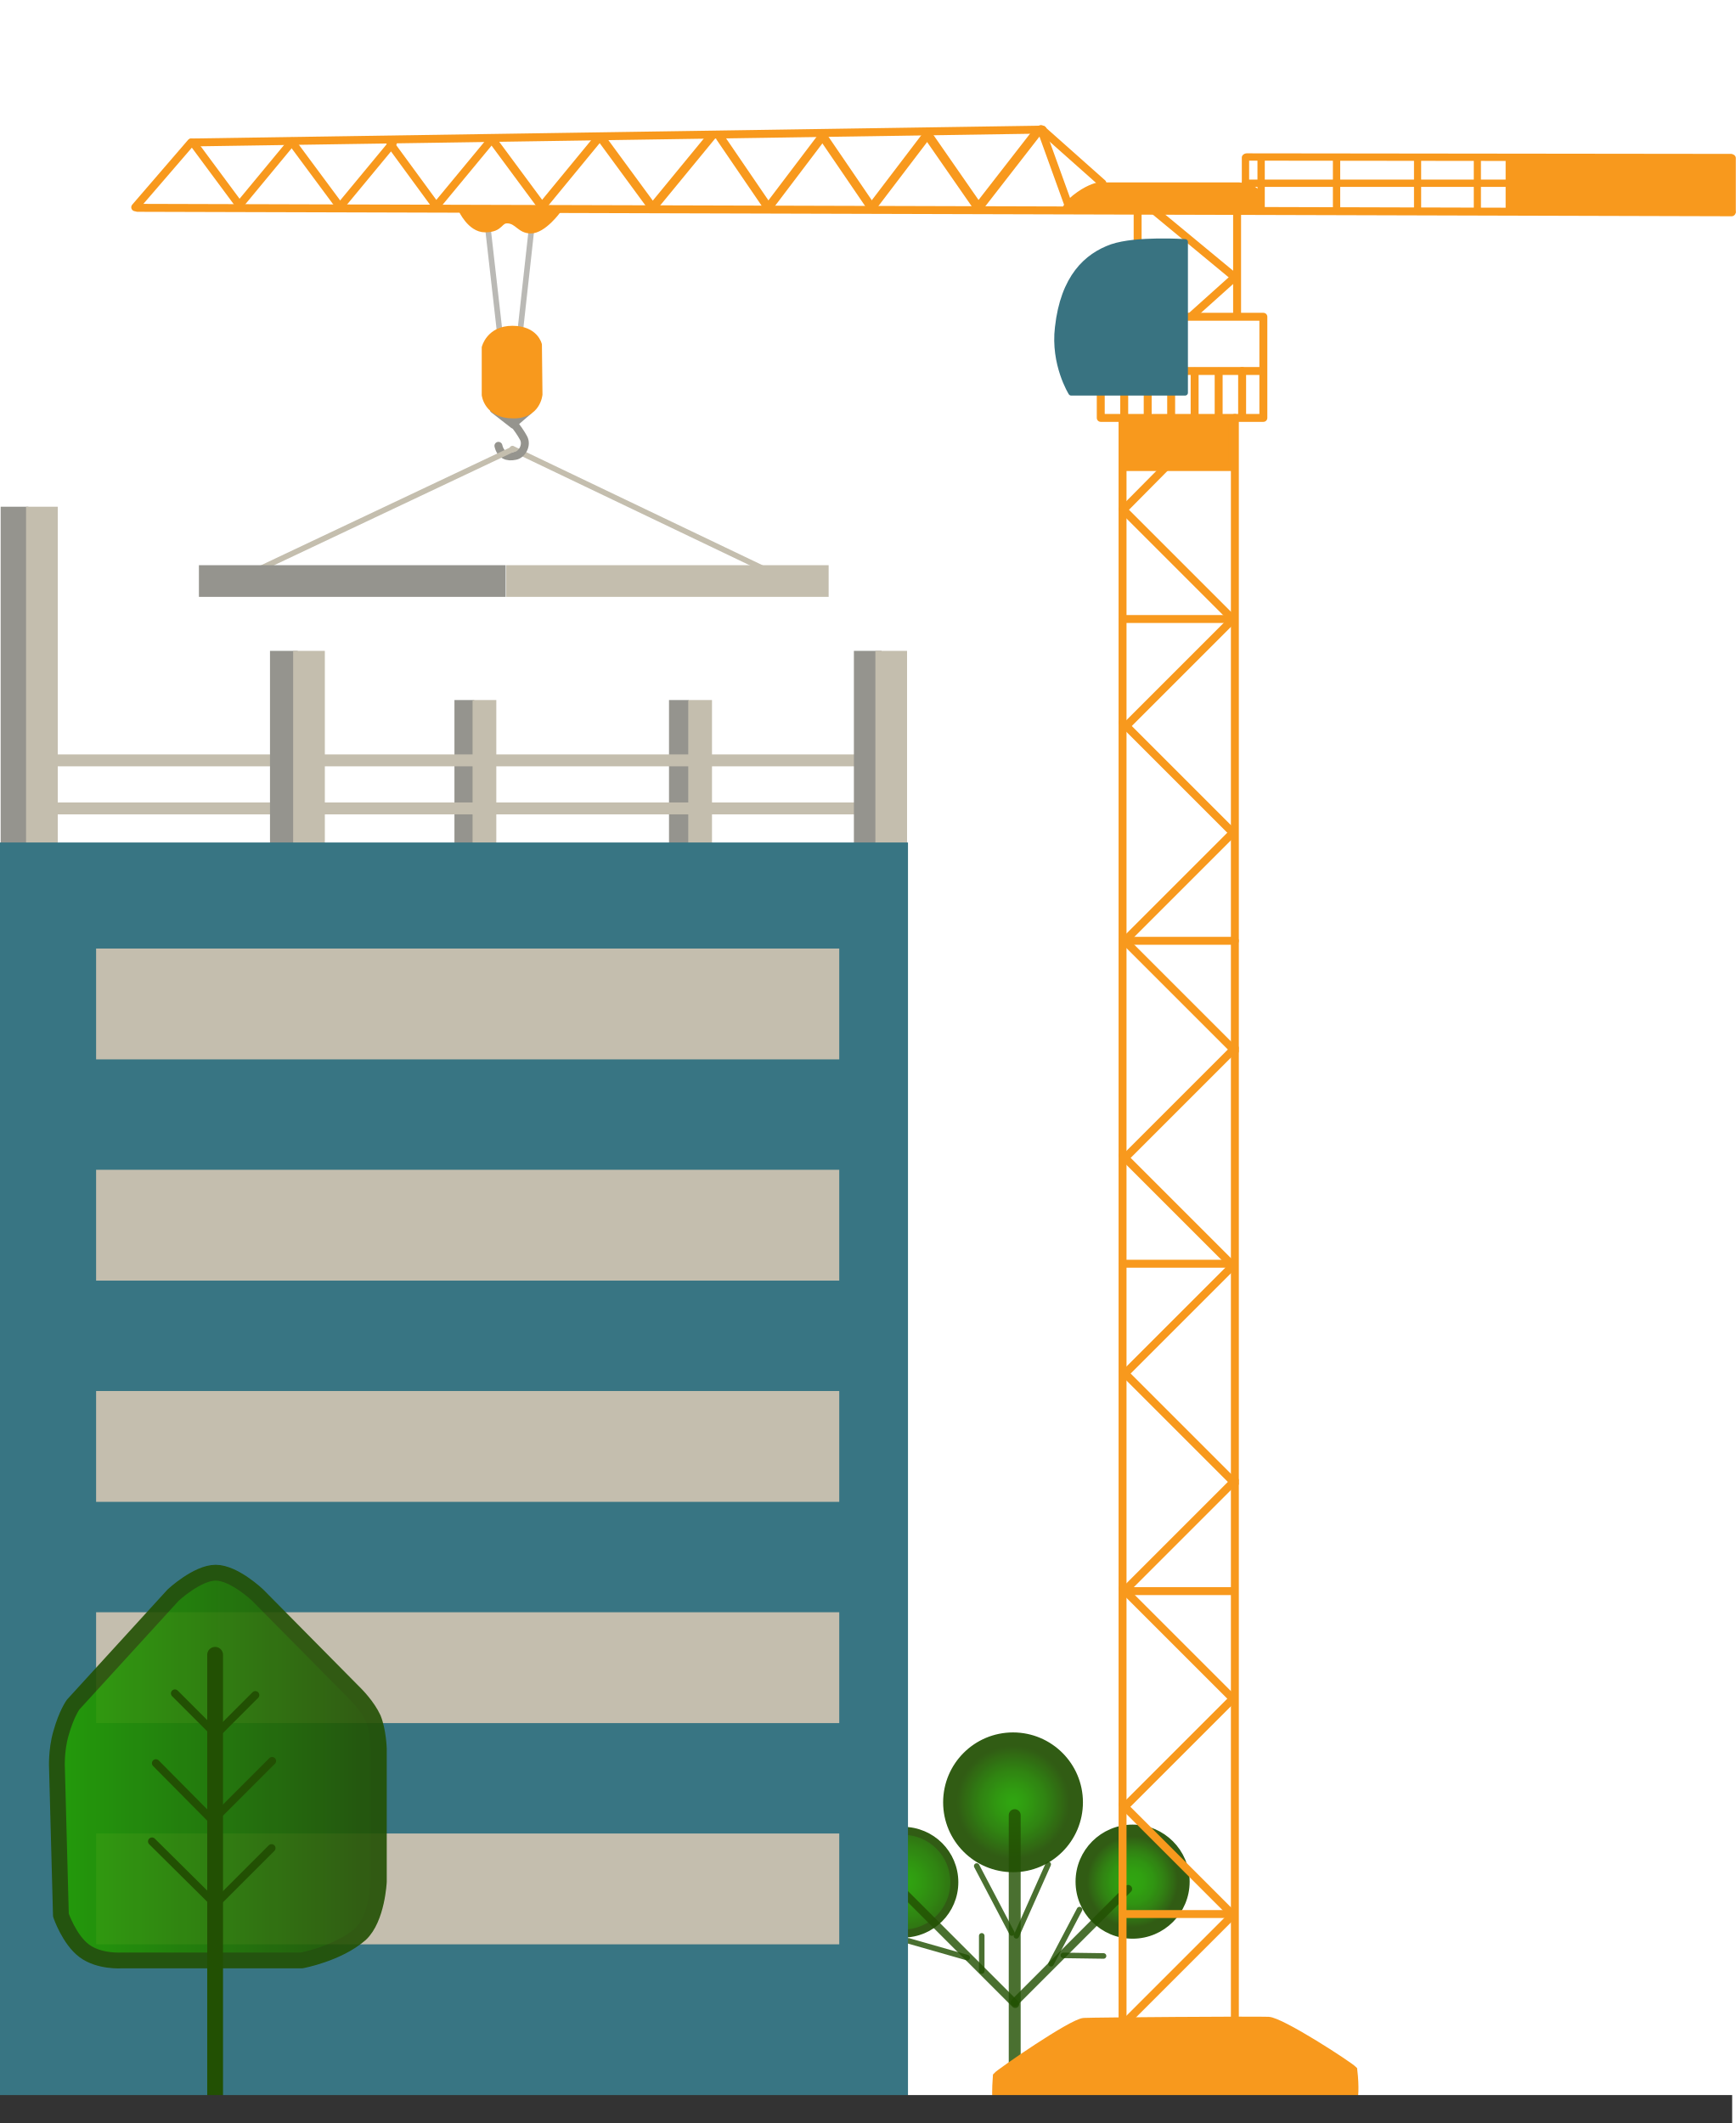
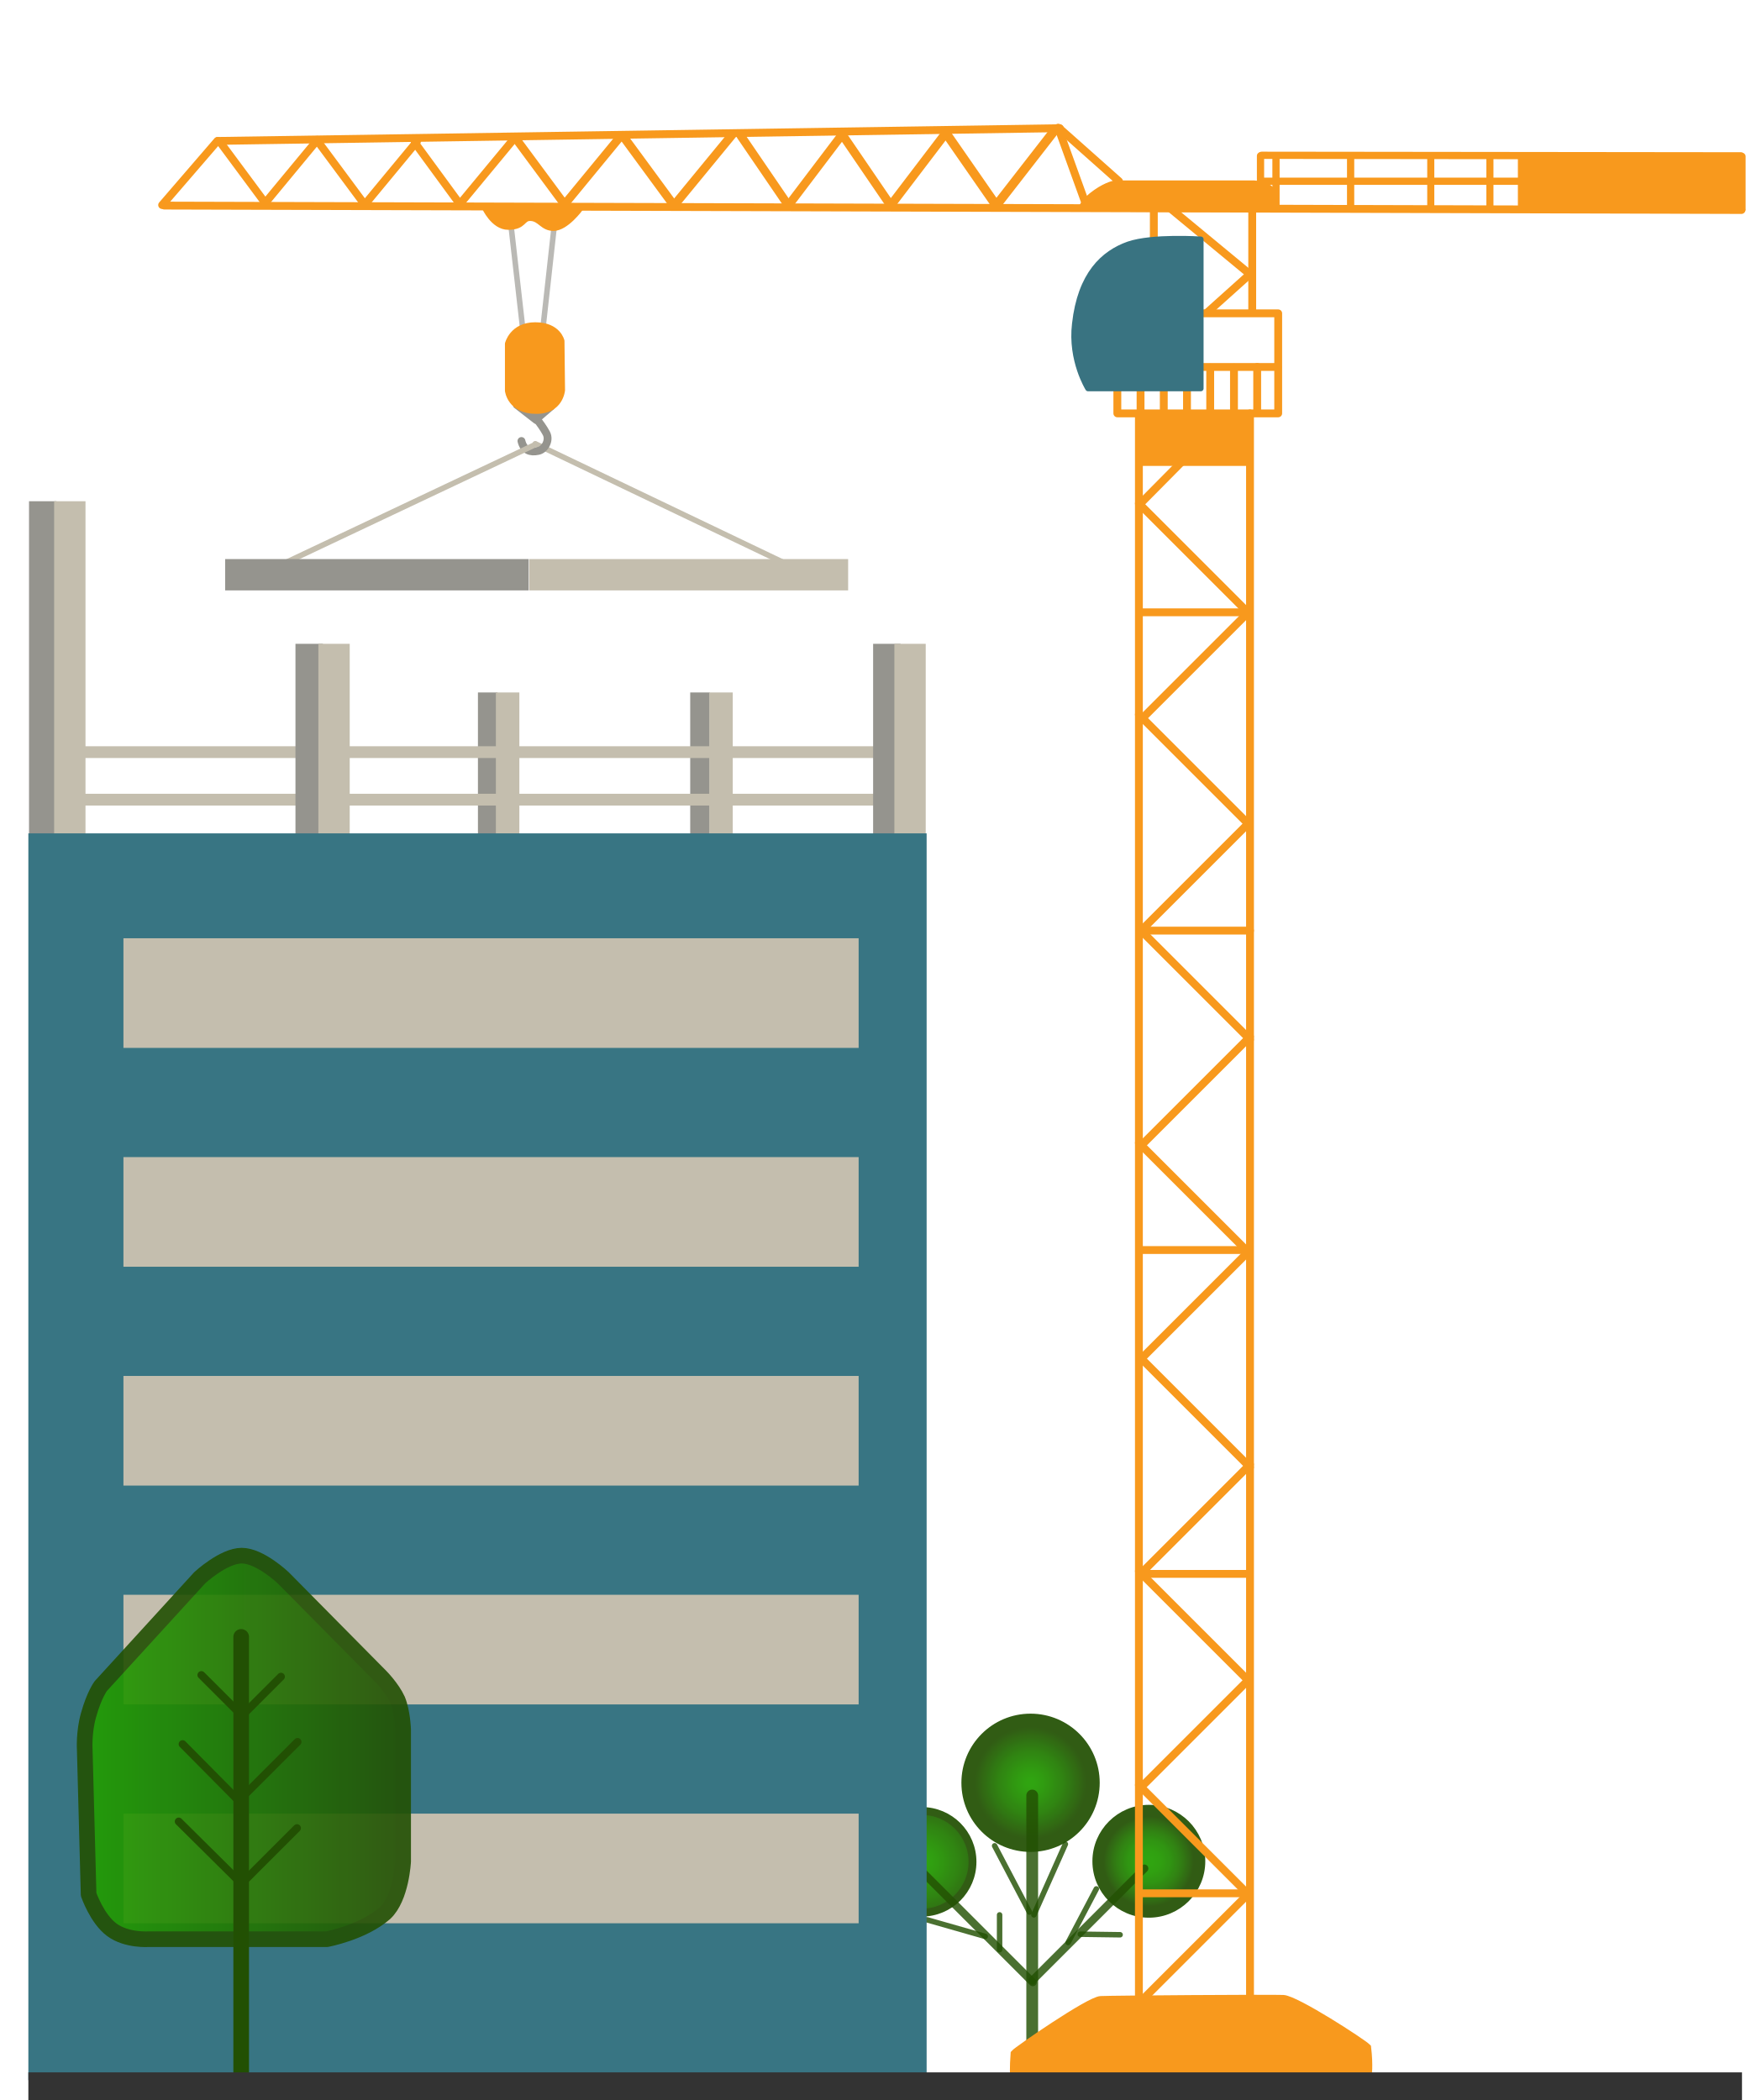
- <svg xmlns="http://www.w3.org/2000/svg" xmlns:xlink="http://www.w3.org/1999/xlink" id="Layer_2" viewBox="0 0 310.66 380">
+ <svg xmlns="http://www.w3.org/2000/svg" xmlns:xlink="http://www.w3.org/1999/xlink" id="Layer_2" data-name="Layer 2" viewBox="0 0 315.78 380">
  <defs>
-     <radialGradient id="radial-gradient" cx="181.3" cy="-184.6" fx="181.3" fy="-184.6" r="11.78" gradientTransform="translate(0 138) scale(1 -1)" gradientUnits="userSpaceOnUse">
+     <style>
+       .cls-1 {
+         stroke-width: 4.96px;
+       }
+ 
+       .cls-1, .cls-2, .cls-3, .cls-4, .cls-5, .cls-6, .cls-7, .cls-8, .cls-9, .cls-10, .cls-11, .cls-12, .cls-13, .cls-14, .cls-15, .cls-16, .cls-17, .cls-18, .cls-19, .cls-20, .cls-21, .cls-22 {
+         stroke-miterlimit: 10;
+       }
+ 
+       .cls-1, .cls-2, .cls-3, .cls-4, .cls-5, .cls-6, .cls-23, .cls-24, .cls-25, .cls-26, .cls-10, .cls-11, .cls-12, .cls-13, .cls-14, .cls-15, .cls-16, .cls-17, .cls-18, .cls-19, .cls-20, .cls-21, .cls-27, .cls-22 {
+         fill: none;
+       }
+ 
+       .cls-1, .cls-2, .cls-4, .cls-24, .cls-28, .cls-20 {
+         stroke: #95948e;
+       }
+ 
+       .cls-2, .cls-22 {
+         stroke-width: 5.67px;
+       }
+ 
+       .cls-3, .cls-29, .cls-30, .cls-31, .cls-6, .cls-7, .cls-8, .cls-9, .cls-23, .cls-24, .cls-25, .cls-26, .cls-32, .cls-11, .cls-12, .cls-13, .cls-14, .cls-15, .cls-16, .cls-17, .cls-18, .cls-33, .cls-28, .cls-19, .cls-20, .cls-27, .cls-34, .cls-35 {
+         stroke-linecap: round;
+       }
+ 
+       .cls-3, .cls-29, .cls-9, .cls-23, .cls-26, .cls-11, .cls-20, .cls-34, .cls-35 {
+         stroke-width: 1.42px;
+       }
+ 
+       .cls-3, .cls-29, .cls-25, .cls-26, .cls-32, .cls-19, .cls-27, .cls-34, .cls-35 {
+         stroke: #225003;
+       }
+ 
+       .cls-4 {
+         stroke-width: 3.54px;
+       }
+ 
+       .cls-36 {
+         opacity: .91;
+       }
+ 
+       .cls-36, .cls-29, .cls-25, .cls-26, .cls-27, .cls-34, .cls-35 {
+         isolation: isolate;
+       }
+ 
+       .cls-5, .cls-6, .cls-10, .cls-21, .cls-22 {
+         stroke: #c4beae;
+       }
+ 
+       .cls-5, .cls-27 {
+         stroke-width: 2.13px;
+       }
+ 
+       .cls-29 {
+         fill: url(#radial-gradient);
+       }
+ 
+       .cls-29, .cls-30, .cls-31, .cls-23, .cls-24, .cls-25, .cls-26, .cls-32, .cls-33, .cls-28, .cls-27, .cls-34, .cls-35 {
+         stroke-linejoin: round;
+       }
+ 
+       .cls-29, .cls-34, .cls-35 {
+         opacity: .93;
+       }
+ 
+       .cls-30 {
+         stroke-width: .97px;
+       }
+ 
+       .cls-30, .cls-31, .cls-7, .cls-8, .cls-9 {
+         fill: #f8991d;
+       }
+ 
+       .cls-30, .cls-31, .cls-7, .cls-8, .cls-9, .cls-23, .cls-11, .cls-12, .cls-13, .cls-14, .cls-15, .cls-16, .cls-17, .cls-18 {
+         stroke: #f8991d;
+       }
+ 
+       .cls-31 {
+         stroke-width: .97px;
+       }
+ 
+       .cls-7, .cls-18 {
+         stroke-width: 1.31px;
+       }
+ 
+       .cls-8, .cls-17 {
+         stroke-width: 1.28px;
+       }
+ 
+       .cls-37 {
+         fill: #387583;
+       }
+ 
+       .cls-25 {
+         stroke-width: .99px;
+       }
+ 
+       .cls-25, .cls-26, .cls-27 {
+         opacity: .82;
+       }
+ 
+       .cls-10 {
+         stroke-width: 19.84px;
+       }
+ 
+       .cls-32 {
+         fill: url(#linear-gradient);
+       }
+ 
+       .cls-32, .cls-19 {
+         stroke-width: 2.83px;
+       }
+ 
+       .cls-12 {
+         stroke-width: 1.51px;
+       }
+ 
+       .cls-13 {
+         stroke-width: 1.54px;
+       }
+ 
+       .cls-14 {
+         stroke-width: 1.57px;
+       }
+ 
+       .cls-15 {
+         stroke-width: 1.57px;
+       }
+ 
+       .cls-16 {
+         stroke-width: 1.65px;
+       }
+ 
+       .cls-38 {
+         opacity: .65;
+       }
+ 
+       .cls-33 {
+         fill: #397381;
+         stroke: #397381;
+       }
+ 
+       .cls-28 {
+         fill: #95948e;
+       }
+ 
+       .cls-39 {
+         fill: #333;
+       }
+ 
+       .cls-21 {
+         stroke-width: 4.25px;
+       }
+ 
+       .cls-34 {
+         fill: url(#radial-gradient-3);
+       }
+ 
+       .cls-35 {
+         fill: url(#radial-gradient-2);
+       }
+     </style>
+     <radialGradient id="radial-gradient" cx="186.43" cy="-184.6" fx="186.43" fy="-184.6" r="11.78" gradientTransform="translate(0 138) scale(1 -1)" gradientUnits="userSpaceOnUse">
      <stop offset=".04" stop-color="#219e00" />
      <stop offset=".21" stop-color="#219400" />
      <stop offset=".5" stop-color="#217a01" />
      <stop offset=".86" stop-color="#225003" />
    </radialGradient>
-     <radialGradient id="radial-gradient-2" cx="202.67" cy="-198.84" fx="202.67" fy="-198.84" r="9.5" gradientTransform="translate(0 138) scale(1 -1)" gradientUnits="userSpaceOnUse">
+     <radialGradient id="radial-gradient-2" cx="207.79" cy="-198.84" fx="207.79" fy="-198.84" r="9.5" gradientTransform="translate(0 138) scale(1 -1)" gradientUnits="userSpaceOnUse">
      <stop offset=".04" stop-color="#219e00" />
      <stop offset=".22" stop-color="#219900" />
      <stop offset=".41" stop-color="#218c01" />
      <stop offset=".61" stop-color="#227602" />
      <stop offset=".82" stop-color="#225703" />
      <stop offset=".86" stop-color="#225003" />
    </radialGradient>
-     <radialGradient id="radial-gradient-3" cx="161.63" cy="-198.92" fx="161.63" fy="-198.92" r="13.45" xlink:href="#radial-gradient" />
-     <linearGradient id="linear-gradient" x1="10.18" y1="556.21" x2="67.8" y2="556.21" gradientTransform="translate(0 -240)" gradientUnits="userSpaceOnUse">
+     <radialGradient id="radial-gradient-3" cx="166.76" cy="-198.92" fx="166.76" fy="-198.92" r="13.45" xlink:href="#radial-gradient" />
+     <linearGradient id="linear-gradient" x1="15.31" y1="556.21" x2="72.93" y2="556.21" gradientTransform="translate(0 -240)" gradientUnits="userSpaceOnUse">
      <stop offset="0" stop-color="#219e00" />
      <stop offset="1" stop-color="#225003" />
    </linearGradient>
  </defs>
-   <g id="Layer_1-2">
-     <g id="arch-eng">
-       <g id="Tree_3">
-         <circle cx="181.3" cy="322.6" r="11.8" style="fill:url(#radial-gradient); isolation:isolate; opacity:.93; stroke:#225003; stroke-linecap:round; stroke-linejoin:round; stroke-width:1.42px;" />
-         <circle cx="202.7" cy="336.8" r="9.5" style="fill:url(#radial-gradient-2); isolation:isolate; opacity:.93; stroke:#225003; stroke-linecap:round; stroke-linejoin:round; stroke-width:1.42px;" />
-         <circle cx="161.6" cy="336.9" r="9.2" style="fill:url(#radial-gradient-3); isolation:isolate; opacity:.93; stroke:#225003; stroke-linecap:round; stroke-linejoin:round; stroke-width:1.42px;" />
-         <line x1="181.6" y1="324.9" x2="181.6" y2="376.6" style="fill:none; isolation:isolate; opacity:.82; stroke:#225003; stroke-linecap:round; stroke-linejoin:round; stroke-width:2.13px;" />
-         <line x1="181.6" y1="358.4" x2="201.9" y2="338.1" style="fill:none; isolation:isolate; opacity:.82; stroke:#225003; stroke-linecap:round; stroke-linejoin:round; stroke-width:1.42px;" />
-         <line x1="162" y1="339" x2="181.7" y2="358.7" style="fill:none; isolation:isolate; opacity:.82; stroke:#225003; stroke-linecap:round; stroke-linejoin:round; stroke-width:1.42px;" />
-         <line x1="187.6" y1="333.7" x2="181.9" y2="346.5" style="fill:none; isolation:isolate; opacity:.82; stroke:#225003; stroke-linecap:round; stroke-linejoin:round; stroke-width:.99px;" />
-         <line x1="174.8" y1="334" x2="181.1" y2="346" style="fill:none; isolation:isolate; opacity:.82; stroke:#225003; stroke-linecap:round; stroke-linejoin:round; stroke-width:.99px;" />
-         <line x1="175.7" y1="346.5" x2="175.7" y2="352.8" style="fill:none; isolation:isolate; opacity:.82; stroke:#225003; stroke-linecap:round; stroke-linejoin:round; stroke-width:.99px;" />
-         <line x1="162.6" y1="347.4" x2="173.1" y2="350.4" style="fill:none; isolation:isolate; opacity:.82; stroke:#225003; stroke-linecap:round; stroke-linejoin:round; stroke-width:.99px;" />
-         <line x1="193.2" y1="341.8" x2="188.1" y2="351.5" style="fill:none; isolation:isolate; opacity:.82; stroke:#225003; stroke-linecap:round; stroke-linejoin:round; stroke-width:.99px;" />
-         <line x1="197.5" y1="350.1" x2="190.3" y2="350" style="fill:none; isolation:isolate; opacity:.82; stroke:#225003; stroke-linecap:round; stroke-linejoin:round; stroke-width:.99px;" />
-       </g>
-       <line x1="138.3" y1="102.6" x2="91.7" y2="80.3" style="fill:none; stroke:#c4beae; stroke-linecap:round; stroke-miterlimit:10;" />
-       <g style="opacity:.65;">
-         <line x1="87.2" y1="39.8" x2="89.7" y2="61.8" style="fill:none; stroke:#95948e; stroke-linecap:round; stroke-linejoin:round;" />
-         <line x1="95.3" y1="39.4" x2="92.8" y2="62" style="fill:none; stroke:#95948e; stroke-linecap:round; stroke-linejoin:round;" />
-       </g>
-       <path d="m89.2,79.8c.4,1.7,1.6,2.1,3,1.8,1.2-.2,2.2-1.9,1.5-3.2q-.7-1.3-2-2.9" style="fill:none; stroke:#95948e; stroke-linecap:round; stroke-miterlimit:10; stroke-width:1.42px;" />
-       <line x1="91.8" y1="80.4" x2="45.5" y2="102.3" style="fill:none; stroke:#c4beae; stroke-linecap:round; stroke-miterlimit:10;" />
-       <path d="m88.2,73.4s7,0,6.9,0-3.3,2.8-3.3,2.8l-3.6-2.8Z" style="fill:#95948e; stroke:#95948e; stroke-linecap:round; stroke-linejoin:round;" />
-       <line x1="121.5" y1="125.3" x2="121.5" y2="151.2" style="fill:none; stroke:#95948e; stroke-miterlimit:10; stroke-width:3.54px;" />
-       <line x1="83.1" y1="125.3" x2="83.1" y2="151.2" style="fill:none; stroke:#95948e; stroke-miterlimit:10; stroke-width:3.54px;" />
-       <line x1="86.7" y1="125.3" x2="86.7" y2="151.2" style="fill:none; stroke:#c4beae; stroke-miterlimit:10; stroke-width:4.25px;" />
-       <line x1="125.3" y1="125.3" x2="125.3" y2="151.2" style="fill:none; stroke:#c4beae; stroke-miterlimit:10; stroke-width:4.25px;" />
-       <line x1="8.2" y1="136.1" x2="156.7" y2="136.1" style="fill:none; stroke:#c4beae; stroke-miterlimit:10; stroke-width:2.13px;" />
-       <line x1="8.7" y1="144.7" x2="157.2" y2="144.7" style="fill:none; stroke:#c4beae; stroke-miterlimit:10; stroke-width:2.13px;" />
-       <line x1="50.8" y1="116.5" x2="50.8" y2="151.2" style="fill:none; stroke:#95948e; stroke-miterlimit:10; stroke-width:4.96px;" />
-       <line x1="55.3" y1="116.5" x2="55.3" y2="151.2" style="fill:none; stroke:#c4beae; stroke-miterlimit:10; stroke-width:5.67px;" />
-       <line x1="155.3" y1="116.5" x2="155.3" y2="151.2" style="fill:none; stroke:#95948e; stroke-miterlimit:10; stroke-width:4.96px;" />
-       <line x1="159.5" y1="116.5" x2="159.5" y2="151.2" style="fill:none; stroke:#c4beae; stroke-miterlimit:10; stroke-width:5.67px;" />
-       <line x1="2.6" y1="90.7" x2="2.6" y2="151.5" style="fill:none; stroke:#95948e; stroke-miterlimit:10; stroke-width:4.96px;" />
-       <line x1="7.5" y1="90.7" x2="7.5" y2="151.3" style="fill:none; stroke:#c4beae; stroke-miterlimit:10; stroke-width:5.67px;" />
-       <rect id="building" y="150.8" width="162.5" height="225.6" style="fill:#387583;" />
-       <line x1="90.6" y1="104" x2="148.3" y2="104" style="fill:none; stroke:#c4beae; stroke-miterlimit:10; stroke-width:5.67px;" />
-       <line x1="35.6" y1="104" x2="90.5" y2="104" style="fill:none; stroke:#95948e; stroke-miterlimit:10; stroke-width:5.67px;" />
-       <g id="crane-lines">
-         <path d="m86.7,70.7v-8.5s.8-3.4,5-3.4,4.8,2.9,4.8,2.9l.1,8.9s-.3,3.9-4.8,3.8c-4.7,0-5.1-3.7-5.1-3.7Z" style="fill:#f8991d; stroke:#f8991d; stroke-linecap:round; stroke-linejoin:round; stroke-width:.97px;" />
-         <line x1="24.6" y1="37.2" x2="309.9" y2="38" style="fill:none; stroke:#f8991d; stroke-linecap:round; stroke-miterlimit:10; stroke-width:1.42px;" />
-         <line x1="34.3" y1="25.5" x2="186.6" y2="23.2" style="fill:none; stroke:#f8991d; stroke-linecap:round; stroke-miterlimit:10; stroke-width:1.42px;" />
-         <line x1="24.2" y1="37.1" x2="34.2" y2="25.5" style="fill:none; stroke:#f8991d; stroke-linecap:round; stroke-miterlimit:10; stroke-width:1.42px;" />
-         <line x1="197.3" y1="32.8" x2="186.5" y2="23.2" style="fill:none; stroke:#f8991d; stroke-linecap:round; stroke-miterlimit:10; stroke-width:1.42px;" />
-         <line x1="191.5" y1="37.5" x2="186.3" y2="23.1" style="fill:none; stroke:#f8991d; stroke-linecap:round; stroke-miterlimit:10; stroke-width:1.42px;" />
-         <line x1="34.6" y1="25.6" x2="42.9" y2="36.8" style="fill:none; stroke:#f8991d; stroke-linecap:round; stroke-miterlimit:10; stroke-width:1.42px;" />
-         <line x1="52.3" y1="25.3" x2="42.7" y2="36.9" style="fill:none; stroke:#f8991d; stroke-linecap:round; stroke-miterlimit:10; stroke-width:1.42px;" />
-         <line x1="52.6" y1="25.9" x2="60.9" y2="37.1" style="fill:none; stroke:#f8991d; stroke-linecap:round; stroke-miterlimit:10; stroke-width:1.42px;" />
-         <line x1="70.3" y1="25.6" x2="60.7" y2="37.2" style="fill:none; stroke:#f8991d; stroke-linecap:round; stroke-miterlimit:10; stroke-width:1.42px;" />
-         <line x1="69.9" y1="25.8" x2="78.1" y2="37" style="fill:none; stroke:#f8991d; stroke-linecap:round; stroke-miterlimit:10; stroke-width:1.42px;" />
-         <line x1="87.6" y1="25.4" x2="78" y2="37" style="fill:none; stroke:#f8991d; stroke-linecap:round; stroke-miterlimit:10; stroke-width:1.42px;" />
-         <line x1="88.2" y1="25.1" x2="97" y2="37" style="fill:none; stroke:#f8991d; stroke-linecap:round; stroke-miterlimit:10; stroke-width:1.51px;" />
-         <line x1="107.1" y1="24.7" x2="96.9" y2="37.1" style="fill:none; stroke:#f8991d; stroke-linecap:round; stroke-miterlimit:10; stroke-width:1.51px;" />
-         <line x1="107.7" y1="24.8" x2="116.8" y2="37.2" style="fill:none; stroke:#f8991d; stroke-linecap:round; stroke-miterlimit:10; stroke-width:1.57px;" />
-         <line x1="127.3" y1="24.4" x2="116.7" y2="37.3" style="fill:none; stroke:#f8991d; stroke-linecap:round; stroke-miterlimit:10; stroke-width:1.57px;" />
-         <line x1="128.9" y1="24.6" x2="137.5" y2="37.2" style="fill:none; stroke:#f8991d; stroke-linecap:round; stroke-miterlimit:10; stroke-width:1.54px;" />
-         <line x1="147.4" y1="24.1" x2="137.4" y2="37.3" style="fill:none; stroke:#f8991d; stroke-linecap:round; stroke-miterlimit:10; stroke-width:1.54px;" />
-         <line x1="147.2" y1="24.3" x2="156" y2="37.2" style="fill:none; stroke:#f8991d; stroke-linecap:round; stroke-miterlimit:10; stroke-width:1.57px;" />
-         <line x1="166.1" y1="23.9" x2="155.9" y2="37.3" style="fill:none; stroke:#f8991d; stroke-linecap:round; stroke-miterlimit:10; stroke-width:1.57px;" />
-         <line x1="165.8" y1="23.8" x2="175.1" y2="37.2" style="fill:none; stroke:#f8991d; stroke-linecap:round; stroke-miterlimit:10; stroke-width:1.65px;" />
-         <line x1="185.8" y1="23.4" x2="175" y2="37.3" style="fill:none; stroke:#f8991d; stroke-linecap:round; stroke-miterlimit:10; stroke-width:1.65px;" />
-         <path d="m210.1,33.3h11.6s2.9.2,3.4,1.6.5,2.8.5,2.8h-17l-17.9-.1s.2-1.1,2.5-2.7c2-1.4,3.4-1.6,3.4-1.6h13.5Z" style="fill:#f8991d; stroke:#f8991d; stroke-linecap:round; stroke-miterlimit:10; stroke-width:1.31px;" />
-         <line x1="222.9" y1="28.2" x2="222.9" y2="37.5" style="fill:none; stroke:#f8991d; stroke-linecap:round; stroke-miterlimit:10; stroke-width:1.31px;" />
-         <line x1="309.8" y1="28.2" x2="223.1" y2="28.1" style="fill:none; stroke:#f8991d; stroke-linecap:round; stroke-miterlimit:10; stroke-width:1.31px;" />
-         <line x1="310" y1="37.9" x2="310" y2="28.3" style="fill:none; stroke:#f8991d; stroke-linecap:round; stroke-miterlimit:10; stroke-width:1.31px;" />
-         <line x1="264.4" y1="37.7" x2="264.4" y2="28.4" style="fill:none; stroke:#f8991d; stroke-linecap:round; stroke-miterlimit:10; stroke-width:1.28px;" />
-         <line x1="253.7" y1="37.7" x2="253.7" y2="28.4" style="fill:none; stroke:#f8991d; stroke-linecap:round; stroke-miterlimit:10; stroke-width:1.28px;" />
-         <line x1="239.2" y1="37.6" x2="239.2" y2="28.2" style="fill:none; stroke:#f8991d; stroke-linecap:round; stroke-miterlimit:10; stroke-width:1.31px;" />
-         <line x1="225.7" y1="37.6" x2="225.7" y2="28.3" style="fill:none; stroke:#f8991d; stroke-linecap:round; stroke-miterlimit:10; stroke-width:1.31px;" />
-         <line x1="222.9" y1="32.8" x2="271.1" y2="32.8" style="fill:none; stroke:#f8991d; stroke-linecap:round; stroke-miterlimit:10; stroke-width:1.31px;" />
-         <rect x="270.1" y="28.4" width="39.5" height="9.4" style="fill:#f8991d; stroke:#f8991d; stroke-linecap:round; stroke-miterlimit:10; stroke-width:1.28px;" />
-         <line x1="221.4" y1="36.6" x2="221.4" y2="56.6" style="fill:none; stroke:#f8991d; stroke-linecap:round; stroke-miterlimit:10; stroke-width:1.42px;" />
-         <line x1="203.6" y1="36.4" x2="203.6" y2="56.2" style="fill:none; stroke:#f8991d; stroke-linecap:round; stroke-miterlimit:10; stroke-width:1.42px;" />
-         <rect x="197" y="56.7" width="29.1" height="18.1" style="fill:none; stroke:#f8991d; stroke-linecap:round; stroke-linejoin:round; stroke-width:1.42px;" />
-         <line x1="205.6" y1="36.9" x2="221.2" y2="49.8" style="fill:none; stroke:#f8991d; stroke-linecap:round; stroke-linejoin:round; stroke-width:1.42px;" />
-         <line x1="213.2" y1="56.6" x2="221" y2="49.6" style="fill:none; stroke:#f8991d; stroke-linecap:round; stroke-linejoin:round; stroke-width:1.42px;" />
-         <line x1="226" y1="66.4" x2="197.3" y2="66.4" style="fill:none; stroke:#f8991d; stroke-linecap:round; stroke-miterlimit:10; stroke-width:1.42px;" />
-         <line x1="222.3" y1="74.6" x2="222.3" y2="66.4" style="fill:none; stroke:#f8991d; stroke-linecap:round; stroke-miterlimit:10; stroke-width:1.42px;" />
-         <line x1="218.1" y1="74.8" x2="218.1" y2="66.5" style="fill:none; stroke:#f8991d; stroke-linecap:round; stroke-miterlimit:10; stroke-width:1.42px;" />
-         <line x1="213.8" y1="74.7" x2="213.8" y2="66.5" style="fill:none; stroke:#f8991d; stroke-linecap:round; stroke-miterlimit:10; stroke-width:1.42px;" />
-         <line x1="209.6" y1="74.7" x2="209.6" y2="66.4" style="fill:none; stroke:#f8991d; stroke-linecap:round; stroke-miterlimit:10; stroke-width:1.42px;" />
-         <line x1="205.4" y1="74.5" x2="205.4" y2="66.5" style="fill:none; stroke:#f8991d; stroke-linecap:round; stroke-miterlimit:10; stroke-width:1.42px;" />
-         <line x1="201.2" y1="74.6" x2="201.2" y2="66.4" style="fill:none; stroke:#f8991d; stroke-linecap:round; stroke-miterlimit:10; stroke-width:1.42px;" />
-         <line x1="221" y1="74.8" x2="221" y2="364.2" style="fill:none; stroke:#f8991d; stroke-linecap:round; stroke-miterlimit:10; stroke-width:1.42px;" />
-         <line x1="200.9" y1="75" x2="200.9" y2="364.4" style="fill:none; stroke:#f8991d; stroke-linecap:round; stroke-miterlimit:10; stroke-width:1.42px;" />
-         <rect x="201.4" y="75.1" width="19.2" height="8.5" style="fill:#f8991d; stroke:#f8991d; stroke-linecap:round; stroke-miterlimit:10; stroke-width:1.42px;" />
-         <line x1="201.2" y1="362.2" x2="220.9" y2="342.5" style="fill:none; stroke:#f8991d; stroke-linecap:round; stroke-miterlimit:10; stroke-width:1.42px;" />
-         <line x1="200.9" y1="323" x2="220.9" y2="343" style="fill:none; stroke:#f8991d; stroke-linecap:round; stroke-miterlimit:10; stroke-width:1.42px;" />
-         <line x1="201.1" y1="323.6" x2="220.8" y2="303.9" style="fill:none; stroke:#f8991d; stroke-linecap:round; stroke-miterlimit:10; stroke-width:1.42px;" />
-         <line x1="200.9" y1="284.3" x2="220.9" y2="304.3" style="fill:none; stroke:#f8991d; stroke-linecap:round; stroke-miterlimit:10; stroke-width:1.42px;" />
-         <line x1="201.3" y1="284.7" x2="221" y2="265" style="fill:none; stroke:#f8991d; stroke-linecap:round; stroke-miterlimit:10; stroke-width:1.42px;" />
-         <line x1="201" y1="245.5" x2="221" y2="265.5" style="fill:none; stroke:#f8991d; stroke-linecap:round; stroke-miterlimit:10; stroke-width:1.42px;" />
-         <line x1="201.1" y1="246.1" x2="220.8" y2="226.4" style="fill:none; stroke:#f8991d; stroke-linecap:round; stroke-miterlimit:10; stroke-width:1.42px;" />
-         <line x1="200.9" y1="206.8" x2="220.9" y2="226.8" style="fill:none; stroke:#f8991d; stroke-linecap:round; stroke-miterlimit:10; stroke-width:1.42px;" />
-         <line x1="201.3" y1="207.3" x2="221" y2="187.6" style="fill:none; stroke:#f8991d; stroke-linecap:round; stroke-miterlimit:10; stroke-width:1.42px;" />
-         <line x1="201" y1="168.1" x2="221" y2="188.1" style="fill:none; stroke:#f8991d; stroke-linecap:round; stroke-miterlimit:10; stroke-width:1.42px;" />
-         <line x1="201.1" y1="168.6" x2="220.8" y2="148.9" style="fill:none; stroke:#f8991d; stroke-linecap:round; stroke-miterlimit:10; stroke-width:1.42px;" />
-         <line x1="200.9" y1="129.3" x2="220.9" y2="149.3" style="fill:none; stroke:#f8991d; stroke-linecap:round; stroke-miterlimit:10; stroke-width:1.42px;" />
-         <line x1="201.1" y1="130.4" x2="220.8" y2="110.7" style="fill:none; stroke:#f8991d; stroke-linecap:round; stroke-miterlimit:10; stroke-width:1.42px;" />
-         <line x1="200.9" y1="91.1" x2="220.9" y2="111.1" style="fill:none; stroke:#f8991d; stroke-linecap:round; stroke-miterlimit:10; stroke-width:1.42px;" />
-         <line x1="201" y1="91.3" x2="211.1" y2="81.1" style="fill:none; stroke:#f8991d; stroke-linecap:round; stroke-miterlimit:10; stroke-width:1.42px;" />
-         <line x1="220.9" y1="110.8" x2="201" y2="110.8" style="fill:none; stroke:#f8991d; stroke-linecap:round; stroke-miterlimit:10; stroke-width:1.42px;" />
-         <line x1="201.2" y1="168.4" x2="221" y2="168.4" style="fill:none; stroke:#f8991d; stroke-linecap:round; stroke-miterlimit:10; stroke-width:1.42px;" />
-         <line x1="220.8" y1="226.2" x2="201" y2="226.2" style="fill:none; stroke:#f8991d; stroke-linecap:round; stroke-miterlimit:10; stroke-width:1.42px;" />
-         <line x1="201.2" y1="284.8" x2="220.7" y2="284.8" style="fill:none; stroke:#f8991d; stroke-linecap:round; stroke-miterlimit:10; stroke-width:1.42px;" />
-         <line x1="220.3" y1="342.6" x2="201" y2="342.6" style="fill:none; stroke:#f8991d; stroke-linecap:round; stroke-miterlimit:10; stroke-width:1.42px;" />
-         <path d="m178.3,375.7s-.1-1.5.1-4.1c.5-.6,13.5-9.6,15.6-9.7s30.7-.3,33-.2,14.3,7.9,15.2,8.8c.4,3.3.1,5.2.1,5.2h-64Z" style="fill:#f8991d; stroke:#f8991d; stroke-linecap:round; stroke-miterlimit:10; stroke-width:1.42px;" />
-         <path d="m82.5,37.5s1.6,3.6,4.3,3.6c3,0,2.5-1.7,4.1-1.6,1.7.1,2.1,1.8,4.1,1.8,2.3,0,4.9-3.6,4.9-3.6l-17.4-.2Z" style="fill:#f8991d; stroke:#f8991d; stroke-linecap:round; stroke-linejoin:round; stroke-width:.97px;" />
-         <path d="m212.1,43.3v27h-20.4s-3.2-5.1-2.4-11.7c1-9,5.2-12.8,9.7-14.4,4.4-1.5,13.1-.9,13.1-.9Z" style="fill:#397381; stroke:#397381; stroke-linecap:round; stroke-linejoin:round;" />
-       </g>
-       <line x1="17.2" y1="179.7" x2="150.2" y2="179.7" style="fill:none; stroke:#c4beae; stroke-miterlimit:10; stroke-width:19.84px;" />
-       <line x1="17.2" y1="219.3" x2="150.2" y2="219.3" style="fill:none; stroke:#c4beae; stroke-miterlimit:10; stroke-width:19.84px;" />
-       <line x1="17.2" y1="258.9" x2="150.2" y2="258.9" style="fill:none; stroke:#c4beae; stroke-miterlimit:10; stroke-width:19.84px;" />
-       <line x1="17.2" y1="298.5" x2="150.2" y2="298.5" style="fill:none; stroke:#c4beae; stroke-miterlimit:10; stroke-width:19.84px;" />
-       <line x1="17.2" y1="338.1" x2="150.2" y2="338.1" style="fill:none; stroke:#c4beae; stroke-miterlimit:10; stroke-width:19.84px;" />
-       <g id="Tree_2">
-         <g style="isolation:isolate; opacity:.91;">
-           <path d="m54,350.9H21.8s-4,.3-6.7-1.7-4.2-6.4-4.2-6.4l-.7-26.2s-.2-3.2.7-6.3c1-3.6,2.2-5.2,2.2-5.2l17.9-19.6s4.3-4,7.6-4,7.5,4,7.5,4l17.6,17.8s2.1,2.1,3.1,4.3c.9,2.2,1,5.4,1,5.4v23.8s-.3,6.6-3.3,9.4c-4,3.5-10.5,4.7-10.5,4.7Z" style="fill:url(#linear-gradient); stroke:#225003; stroke-linecap:round; stroke-linejoin:round; stroke-width:2.83px;" />
-         </g>
-         <line x1="38.5" y1="296.2" x2="38.5" y2="376.1" style="fill:none; stroke:#225003; stroke-linecap:round; stroke-miterlimit:10; stroke-width:2.83px;" />
-         <line x1="48.7" y1="315.2" x2="38.7" y2="325.2" style="fill:none; stroke:#225003; stroke-linecap:round; stroke-miterlimit:10; stroke-width:1.42px;" />
-         <line x1="45.7" y1="303.4" x2="38.7" y2="310.4" style="fill:none; stroke:#225003; stroke-linecap:round; stroke-miterlimit:10; stroke-width:1.42px;" />
-         <line x1="31.3" y1="303.1" x2="38.5" y2="310.3" style="fill:none; stroke:#225003; stroke-linecap:round; stroke-miterlimit:10; stroke-width:1.42px;" />
-         <line x1="27.9" y1="315.6" x2="37.9" y2="325.7" style="fill:none; stroke:#225003; stroke-linecap:round; stroke-miterlimit:10; stroke-width:1.42px;" />
-         <line x1="48.6" y1="330.8" x2="38.7" y2="340.7" style="fill:none; stroke:#225003; stroke-linecap:round; stroke-miterlimit:10; stroke-width:1.42px;" />
-         <line x1="27.2" y1="329.6" x2="38.7" y2="341" style="fill:none; stroke:#225003; stroke-linecap:round; stroke-miterlimit:10; stroke-width:1.42px;" />
-       </g>
-       <rect y="375" width="310" height="5" style="fill:#333;" />
-     </g>
+   <g id="ae">
+     <g id="Tree_3" data-name="Tree 3">
+       <circle class="cls-29" cx="186.43" cy="322.6" r="11.8" />
+       <circle class="cls-35" cx="207.83" cy="336.8" r="9.5" />
+       <circle class="cls-34" cx="166.73" cy="336.9" r="9.2" />
+       <g>
+         <line class="cls-27" x1="186.73" y1="324.9" x2="186.73" y2="376.6" />
+         <line class="cls-26" x1="186.73" y1="358.4" x2="207.03" y2="338.1" />
+         <line class="cls-26" x1="167.13" y1="339" x2="186.83" y2="358.7" />
+         <line class="cls-25" x1="192.73" y1="333.7" x2="187.03" y2="346.5" />
+         <line class="cls-25" x1="179.93" y1="334" x2="186.23" y2="346" />
+         <line class="cls-25" x1="180.83" y1="346.5" x2="180.83" y2="352.8" />
+         <line class="cls-25" x1="167.73" y1="347.4" x2="178.23" y2="350.4" />
+         <line class="cls-25" x1="198.33" y1="341.8" x2="193.23" y2="351.5" />
+         <line class="cls-25" x1="202.63" y1="350.1" x2="195.43" y2="350" />
+       </g>
+     </g>
+     <line class="cls-6" x1="143.43" y1="102.6" x2="96.83" y2="80.3" />
+     <g class="cls-38">
+       <line class="cls-24" x1="92.33" y1="39.8" x2="94.83" y2="61.8" />
+       <line class="cls-24" x1="100.43" y1="39.4" x2="97.93" y2="62" />
+     </g>
+     <path class="cls-20" d="M94.33,79.8c.4,1.7,1.6,2.1,3,1.8,1.2-.2,2.2-1.9,1.5-3.2q-.7-1.3-2-2.9" />
+     <line class="cls-6" x1="96.93" y1="80.4" x2="50.63" y2="102.3" />
+     <path class="cls-28" d="M93.33,73.4s7,0,6.9,0-3.3,2.8-3.3,2.8l-3.6-2.8Z" />
+     <g>
+       <line class="cls-4" x1="126.63" y1="125.3" x2="126.63" y2="151.2" />
+       <line class="cls-4" x1="88.23" y1="125.3" x2="88.23" y2="151.2" />
+       <line class="cls-21" x1="91.83" y1="125.3" x2="91.83" y2="151.2" />
+       <line class="cls-21" x1="130.43" y1="125.3" x2="130.43" y2="151.2" />
+     </g>
+     <g>
+       <line class="cls-5" x1="13.33" y1="136.1" x2="161.83" y2="136.1" />
+       <line class="cls-5" x1="13.83" y1="144.7" x2="162.33" y2="144.7" />
+     </g>
+     <g>
+       <line class="cls-1" x1="55.93" y1="116.5" x2="55.93" y2="151.2" />
+       <line class="cls-22" x1="60.43" y1="116.5" x2="60.43" y2="151.2" />
+     </g>
+     <g>
+       <line class="cls-1" x1="160.43" y1="116.5" x2="160.43" y2="151.2" />
+       <line class="cls-22" x1="164.63" y1="116.5" x2="164.63" y2="151.2" />
+     </g>
+     <g>
+       <line class="cls-1" x1="7.73" y1="90.7" x2="7.73" y2="151.5" />
+       <line class="cls-22" x1="12.63" y1="90.7" x2="12.63" y2="151.3" />
+     </g>
+     <rect id="building" class="cls-37" x="5.13" y="150.8" width="162.5" height="225.6" />
+     <line class="cls-22" x1="95.73" y1="104" x2="153.43" y2="104" />
+     <line class="cls-2" x1="40.73" y1="104" x2="95.63" y2="104" />
+     <g id="crane-lines">
+       <path class="cls-30" d="M91.83,70.7v-8.5s.8-3.4,5-3.4,4.8,2.9,4.8,2.9l.1,8.9s-.3,3.9-4.8,3.8c-4.7,0-5.1-3.7-5.1-3.7Z" />
+       <line class="cls-11" x1="29.73" y1="37.2" x2="315.03" y2="38" />
+       <line class="cls-11" x1="39.43" y1="25.5" x2="191.73" y2="23.2" />
+       <line class="cls-11" x1="29.33" y1="37.1" x2="39.33" y2="25.5" />
+       <line class="cls-11" x1="202.43" y1="32.8" x2="191.63" y2="23.2" />
+       <line class="cls-11" x1="196.63" y1="37.5" x2="191.43" y2="23.1" />
+       <line class="cls-11" x1="39.73" y1="25.6" x2="48.03" y2="36.8" />
+       <line class="cls-11" x1="57.43" y1="25.3" x2="47.83" y2="36.9" />
+       <line class="cls-11" x1="57.73" y1="25.9" x2="66.03" y2="37.1" />
+       <line class="cls-11" x1="75.43" y1="25.6" x2="65.83" y2="37.2" />
+       <g>
+         <line class="cls-11" x1="75.03" y1="25.8" x2="83.23" y2="37" />
+         <line class="cls-11" x1="92.73" y1="25.4" x2="83.13" y2="37" />
+       </g>
+       <g>
+         <line class="cls-12" x1="93.33" y1="25.1" x2="102.13" y2="37" />
+         <line class="cls-12" x1="112.23" y1="24.7" x2="102.03" y2="37.1" />
+       </g>
+       <g>
+         <line class="cls-15" x1="112.83" y1="24.8" x2="121.93" y2="37.2" />
+         <line class="cls-15" x1="132.43" y1="24.4" x2="121.83" y2="37.3" />
+       </g>
+       <g>
+         <line class="cls-13" x1="134.03" y1="24.6" x2="142.63" y2="37.2" />
+         <line class="cls-13" x1="152.53" y1="24.1" x2="142.53" y2="37.3" />
+       </g>
+       <g>
+         <line class="cls-14" x1="152.33" y1="24.3" x2="161.13" y2="37.2" />
+         <line class="cls-14" x1="171.23" y1="23.9" x2="161.03" y2="37.3" />
+       </g>
+       <g>
+         <line class="cls-16" x1="170.93" y1="23.8" x2="180.23" y2="37.2" />
+         <line class="cls-16" x1="190.93" y1="23.4" x2="180.13" y2="37.3" />
+       </g>
+       <path class="cls-7" d="M215.23,33.3h11.6s2.9.2,3.4,1.6.5,2.8.5,2.8h-17l-17.9-.1s.2-1.1,2.5-2.7c2-1.4,3.4-1.6,3.4-1.6h13.5Z" />
+       <line class="cls-18" x1="228.03" y1="28.2" x2="228.03" y2="37.5" />
+       <line class="cls-18" x1="314.93" y1="28.2" x2="228.23" y2="28.1" />
+       <line class="cls-18" x1="315.13" y1="37.9" x2="315.13" y2="28.3" />
+       <line class="cls-17" x1="269.53" y1="37.7" x2="269.53" y2="28.4" />
+       <line class="cls-17" x1="258.83" y1="37.7" x2="258.83" y2="28.4" />
+       <line class="cls-18" x1="244.33" y1="37.6" x2="244.33" y2="28.2" />
+       <line class="cls-18" x1="230.83" y1="37.6" x2="230.83" y2="28.3" />
+       <line class="cls-18" x1="228.03" y1="32.8" x2="276.23" y2="32.8" />
+       <rect class="cls-8" x="275.23" y="28.4" width="39.5" height="9.4" />
+       <line class="cls-11" x1="226.53" y1="36.6" x2="226.53" y2="56.6" />
+       <line class="cls-11" x1="208.73" y1="36.4" x2="208.73" y2="56.2" />
+       <rect class="cls-23" x="202.13" y="56.7" width="29.1" height="18.1" />
+       <line class="cls-23" x1="210.73" y1="36.9" x2="226.33" y2="49.8" />
+       <line class="cls-23" x1="218.33" y1="56.6" x2="226.13" y2="49.6" />
+       <line class="cls-11" x1="231.13" y1="66.4" x2="202.43" y2="66.4" />
+       <line class="cls-11" x1="227.43" y1="74.6" x2="227.43" y2="66.4" />
+       <line class="cls-11" x1="223.23" y1="74.8" x2="223.23" y2="66.5" />
+       <line class="cls-11" x1="218.93" y1="74.7" x2="218.93" y2="66.5" />
+       <line class="cls-11" x1="214.73" y1="74.7" x2="214.73" y2="66.4" />
+       <line class="cls-11" x1="210.53" y1="74.5" x2="210.53" y2="66.5" />
+       <line class="cls-11" x1="206.33" y1="74.6" x2="206.33" y2="66.4" />
+       <line class="cls-11" x1="226.13" y1="74.8" x2="226.13" y2="364.2" />
+       <line class="cls-11" x1="206.03" y1="75" x2="206.03" y2="364.4" />
+       <rect class="cls-9" x="206.53" y="75.1" width="19.2" height="8.5" />
+       <g>
+         <line class="cls-11" x1="206.33" y1="362.2" x2="226.03" y2="342.5" />
+         <line class="cls-11" x1="206.03" y1="323" x2="226.03" y2="343" />
+       </g>
+       <g>
+         <line class="cls-11" x1="206.23" y1="323.6" x2="225.93" y2="303.9" />
+         <line class="cls-11" x1="206.03" y1="284.3" x2="226.03" y2="304.3" />
+       </g>
+       <g>
+         <line class="cls-11" x1="206.43" y1="284.7" x2="226.13" y2="265" />
+         <line class="cls-11" x1="206.13" y1="245.5" x2="226.13" y2="265.5" />
+       </g>
+       <g>
+         <line class="cls-11" x1="206.23" y1="246.1" x2="225.93" y2="226.4" />
+         <line class="cls-11" x1="206.03" y1="206.8" x2="226.03" y2="226.8" />
+       </g>
+       <g>
+         <line class="cls-11" x1="206.43" y1="207.3" x2="226.13" y2="187.6" />
+         <line class="cls-11" x1="206.13" y1="168.1" x2="226.13" y2="188.1" />
+       </g>
+       <g>
+         <line class="cls-11" x1="206.23" y1="168.6" x2="225.93" y2="148.9" />
+         <line class="cls-11" x1="206.03" y1="129.3" x2="226.03" y2="149.3" />
+       </g>
+       <g>
+         <line class="cls-11" x1="206.23" y1="130.4" x2="225.93" y2="110.7" />
+         <line class="cls-11" x1="206.03" y1="91.1" x2="226.03" y2="111.1" />
+       </g>
+       <line class="cls-11" x1="206.13" y1="91.3" x2="216.23" y2="81.1" />
+       <line class="cls-11" x1="226.03" y1="110.8" x2="206.13" y2="110.8" />
+       <line class="cls-11" x1="206.33" y1="168.4" x2="226.13" y2="168.4" />
+       <line class="cls-11" x1="225.93" y1="226.2" x2="206.13" y2="226.2" />
+       <line class="cls-11" x1="206.33" y1="284.8" x2="225.83" y2="284.8" />
+       <line class="cls-11" x1="225.43" y1="342.6" x2="206.13" y2="342.6" />
+       <path class="cls-9" d="M183.43,375.7s-.1-1.5.1-4.1c.5-.6,13.5-9.6,15.6-9.7s30.7-.3,33-.2,14.3,7.9,15.2,8.8c.4,3.3.1,5.2.1,5.2h-64Z" />
+       <path class="cls-31" d="M87.63,37.5s1.6,3.6,4.3,3.6c3,0,2.5-1.7,4.1-1.6,1.7.1,2.1,1.8,4.1,1.8,2.3,0,4.9-3.6,4.9-3.6l-17.4-.2Z" />
+       <path class="cls-33" d="M217.23,43.3v27h-20.4s-3.2-5.1-2.4-11.7c1-9,5.2-12.8,9.7-14.4,4.4-1.5,13.1-.9,13.1-.9Z" />
+     </g>
+     <line class="cls-10" x1="22.33" y1="179.7" x2="155.33" y2="179.7" />
+     <line class="cls-10" x1="22.33" y1="219.3" x2="155.33" y2="219.3" />
+     <line class="cls-10" x1="22.33" y1="258.9" x2="155.33" y2="258.9" />
+     <line class="cls-10" x1="22.33" y1="298.5" x2="155.33" y2="298.5" />
+     <line class="cls-10" x1="22.33" y1="338.1" x2="155.33" y2="338.1" />
+     <g id="Tree_2" data-name="Tree 2">
+       <g class="cls-36">
+         <path class="cls-32" d="M59.13,350.9H26.93s-4,.3-6.7-1.7-4.2-6.4-4.2-6.4l-.7-26.2s-.2-3.2.7-6.3c1-3.6,2.2-5.2,2.2-5.2l17.9-19.6s4.3-4,7.6-4,7.5,4,7.5,4l17.6,17.8s2.1,2.1,3.1,4.3c.9,2.2,1,5.4,1,5.4v23.8s-.3,6.6-3.3,9.4c-4,3.5-10.5,4.7-10.5,4.7Z" />
+       </g>
+       <g>
+         <line class="cls-19" x1="43.63" y1="296.2" x2="43.63" y2="376.1" />
+         <line class="cls-3" x1="53.83" y1="315.2" x2="43.83" y2="325.2" />
+         <line class="cls-3" x1="50.83" y1="303.4" x2="43.83" y2="310.4" />
+         <line class="cls-3" x1="36.43" y1="303.1" x2="43.63" y2="310.3" />
+         <line class="cls-3" x1="33.03" y1="315.6" x2="43.03" y2="325.7" />
+         <line class="cls-3" x1="53.73" y1="330.8" x2="43.83" y2="340.7" />
+         <line class="cls-3" x1="32.33" y1="329.6" x2="43.83" y2="341" />
+       </g>
+     </g>
+     <rect class="cls-39" x="5.13" y="375" width="310" height="5" />
  </g>
</svg>
